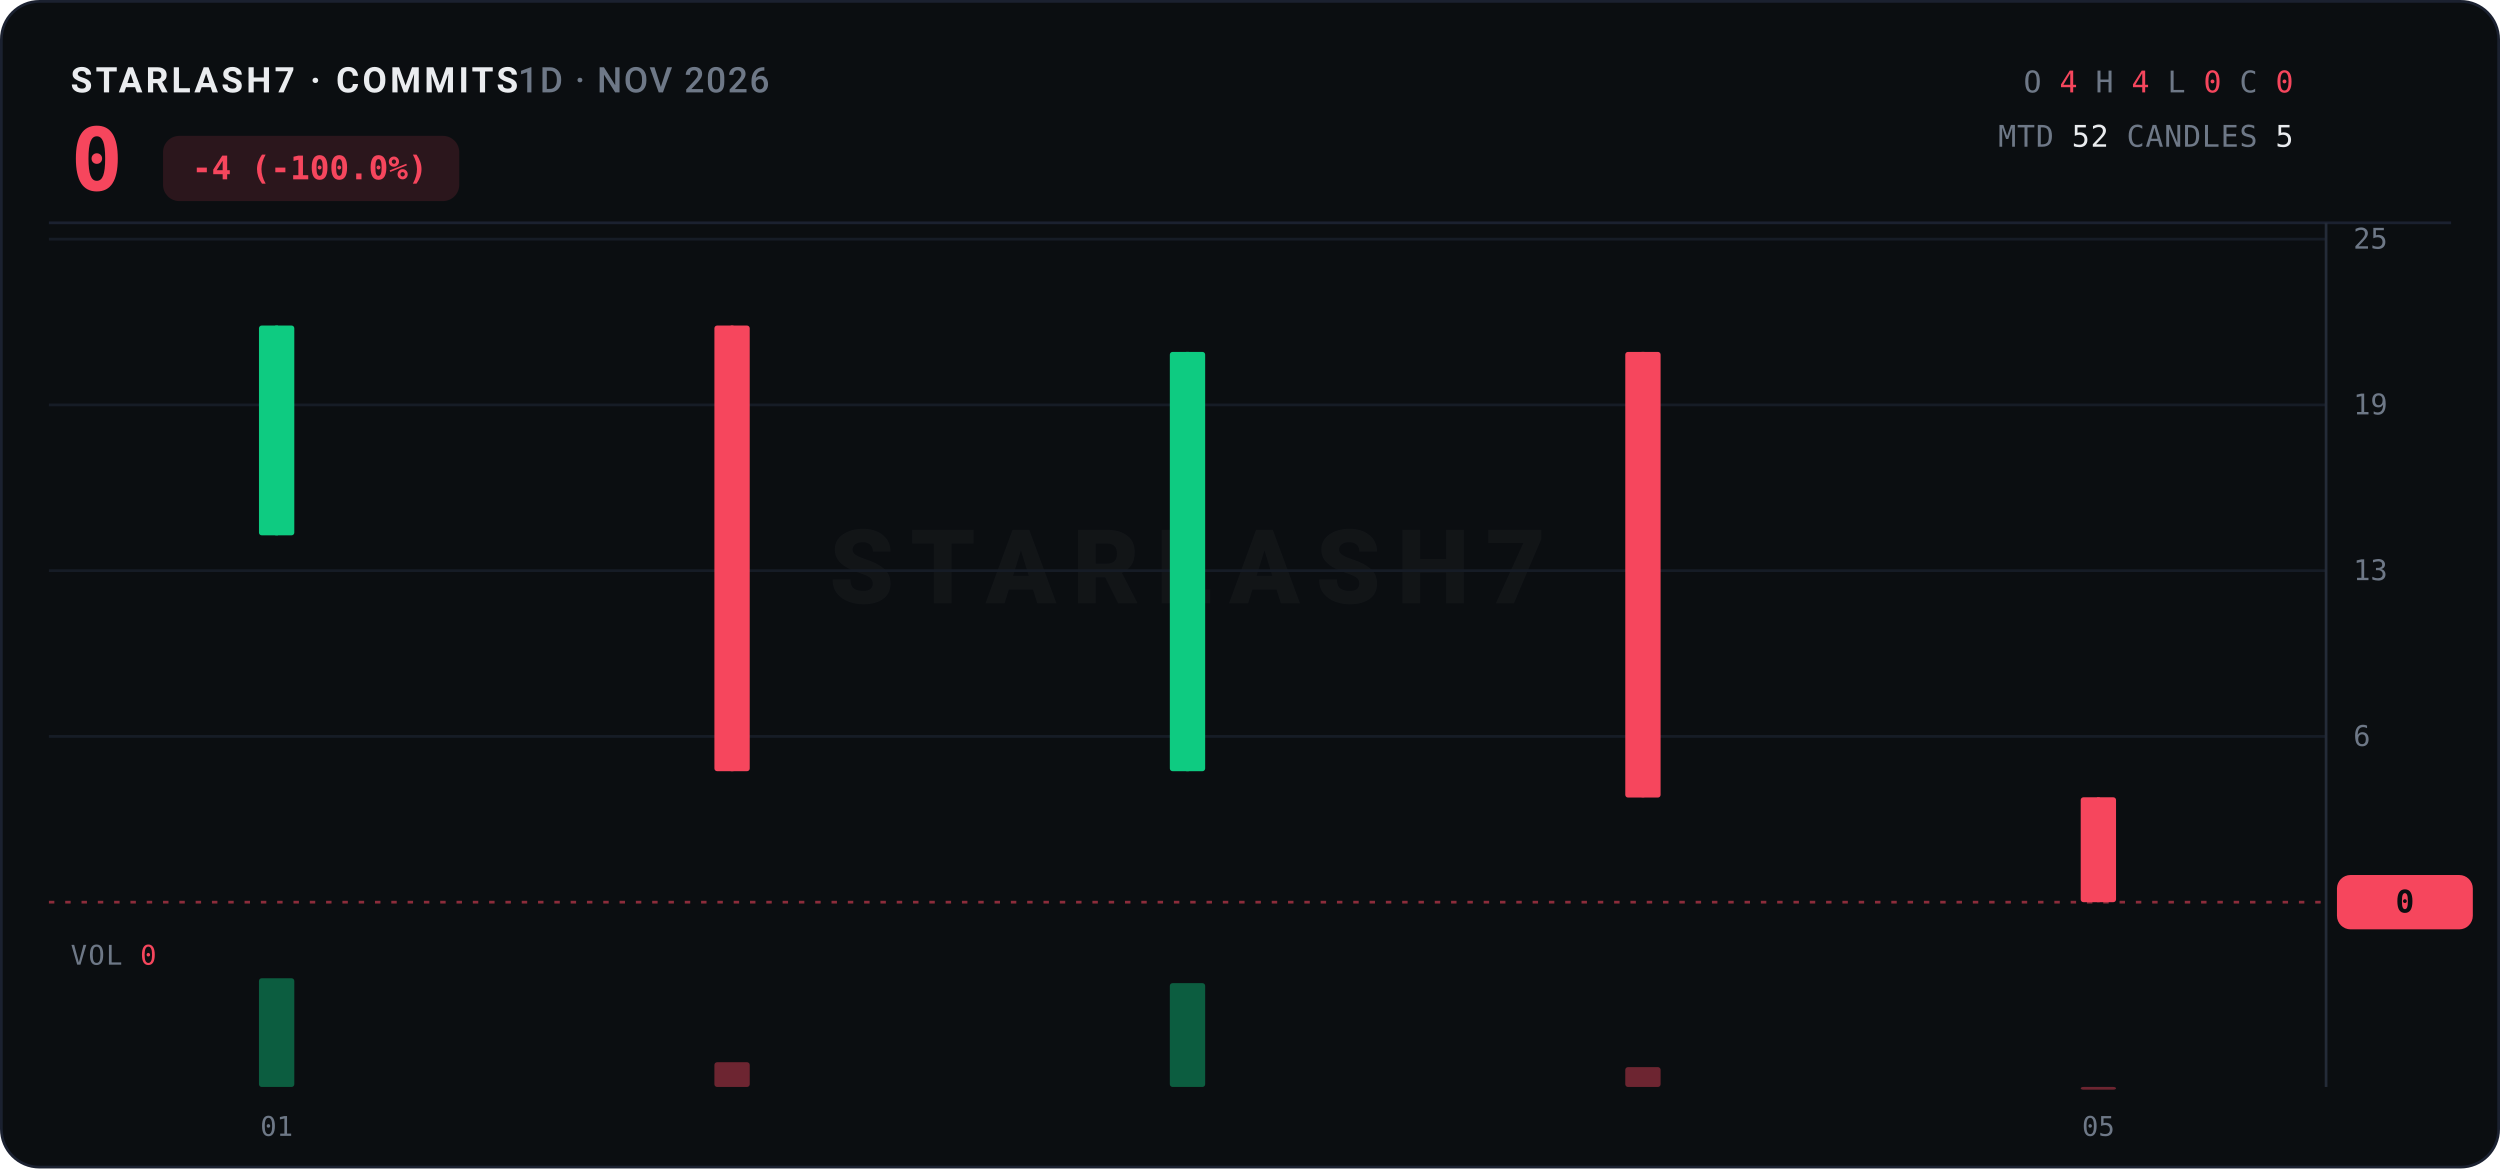
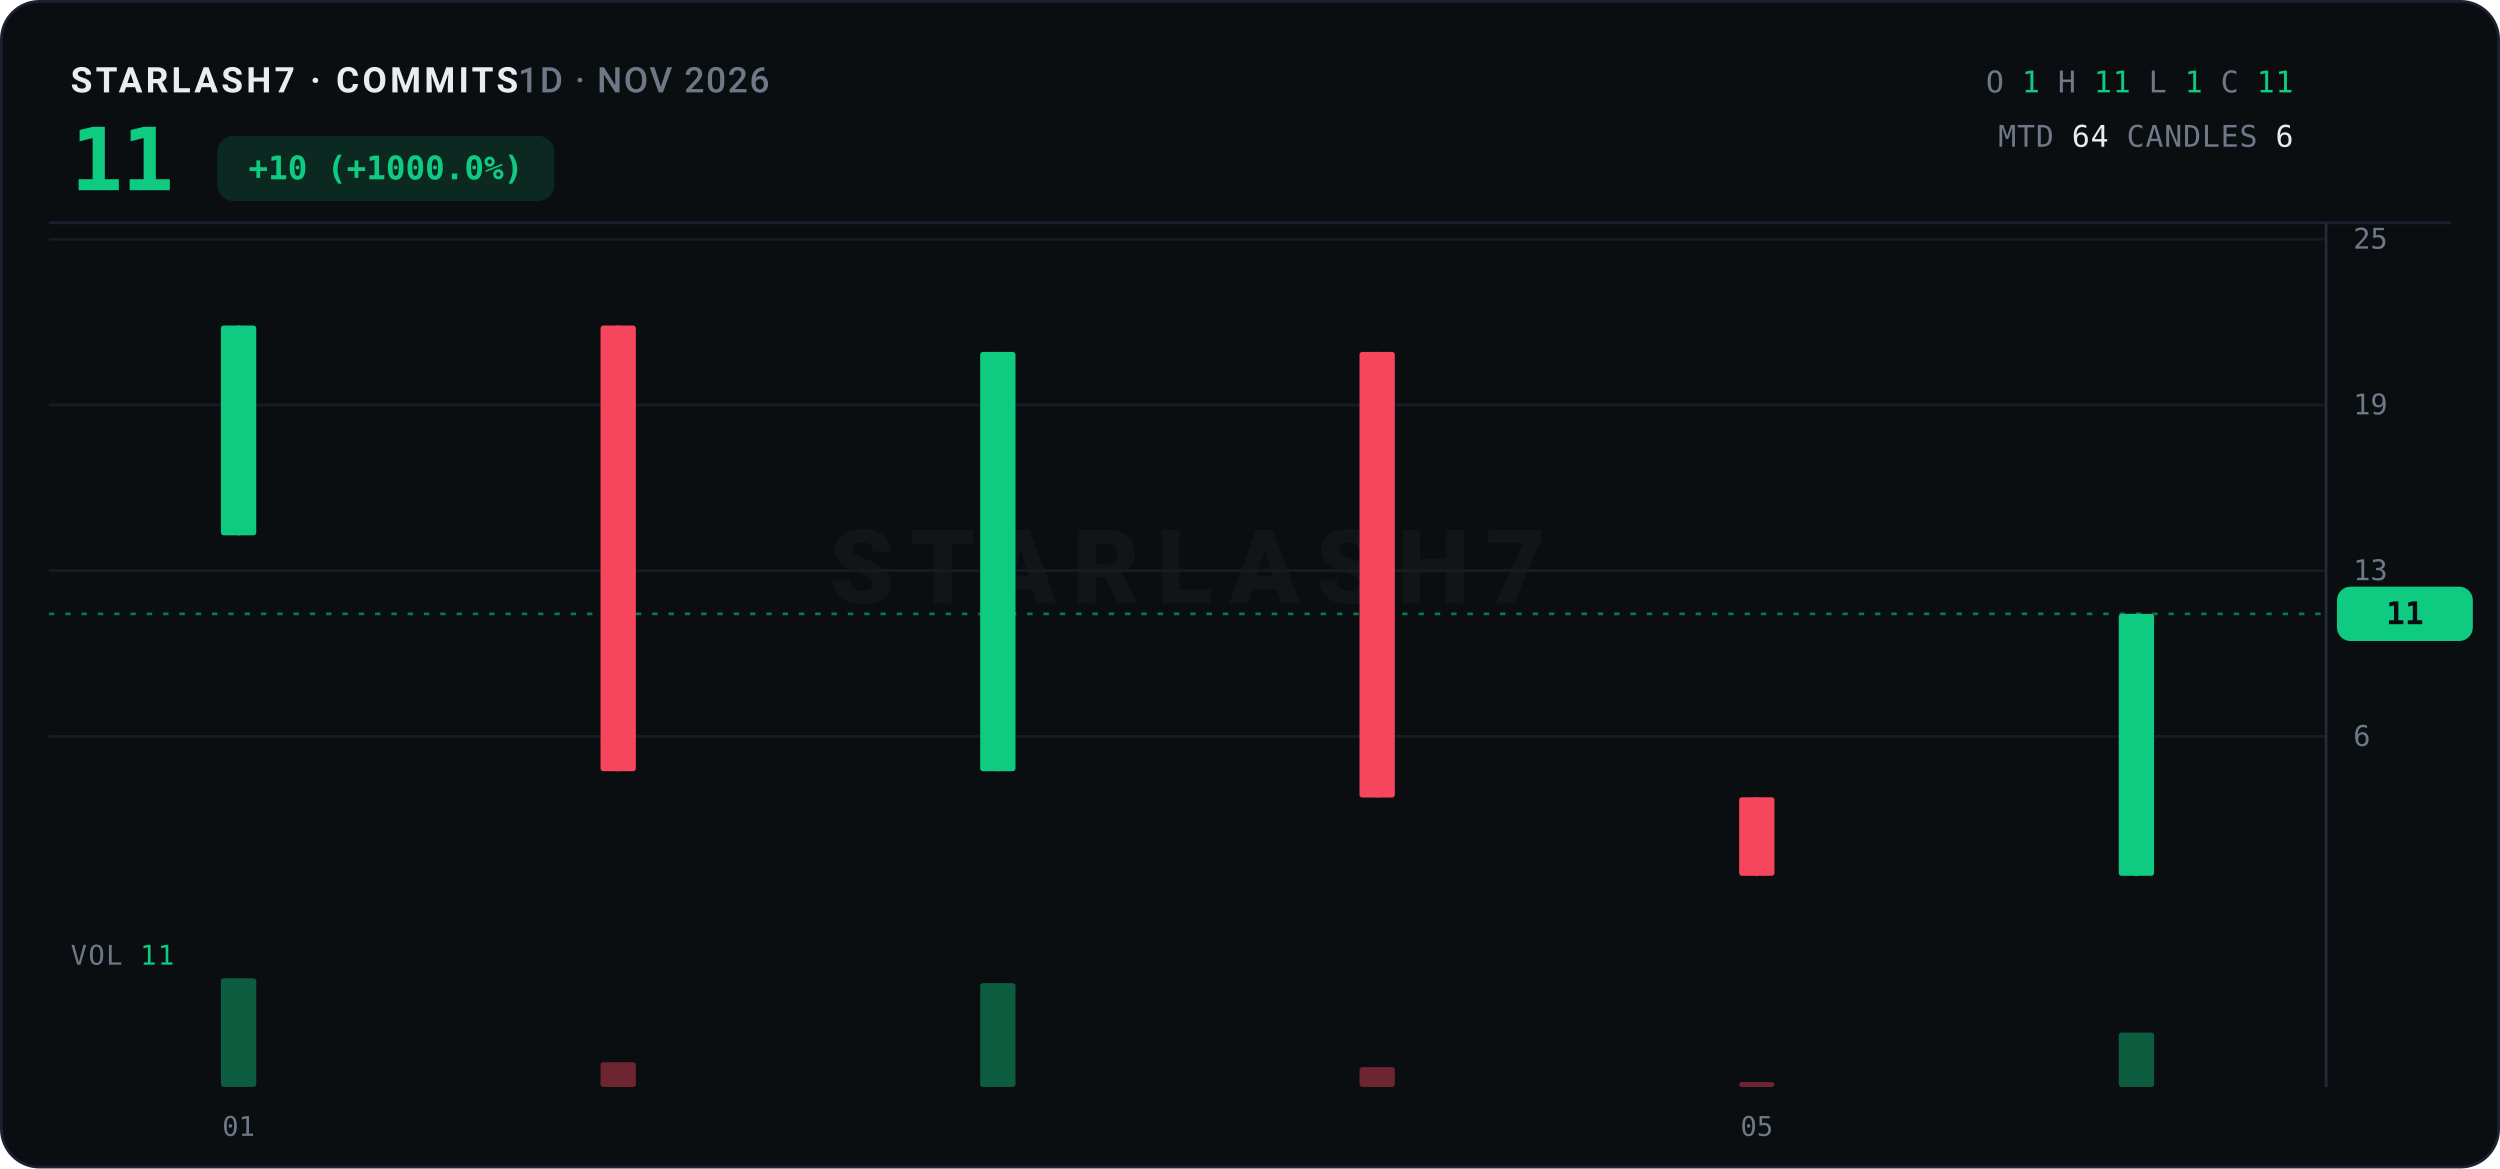
<svg xmlns="http://www.w3.org/2000/svg" width="920" height="430" viewBox="0 0 920 430">
  <rect x="0.5" y="0.5" width="919" height="429" rx="14" fill="#0B0E11" stroke="#1B2130" />
  <text x="26" y="34" font-family="ui-sans-serif,system-ui,-apple-system,'Segoe UI',Roboto,sans-serif" font-size="13" font-weight="700" letter-spacing="1.2" fill="#EAECEF">STARLASH7 · COMMITS<tspan fill="#6E7887" font-weight="500" letter-spacing="0.6">  1D · NOV 2026</tspan>
  </text>
-   <text x="26" y="70" font-family="ui-monospace,'SF Mono',SFMono-Regular,Menlo,Consolas,monospace" font-size="32" font-weight="800" fill="#F6465D" letter-spacing="-0.5">0</text>
-   <rect x="60" y="50" width="109" height="24" rx="6" fill="#F6465D" opacity="0.14" />
-   <text x="114" y="66" text-anchor="middle" font-family="ui-monospace,'SF Mono',SFMono-Regular,Menlo,Consolas,monospace" font-size="12" font-weight="700" fill="#F6465D">-4 (-100.0%)</text>
+   <text x="26" y="70" font-family="ui-monospace,'SF Mono',SFMono-Regular,Menlo,Consolas,monospace" font-size="32" font-weight="800" fill="#0ECB81" letter-spacing="-0.5">11</text>
+   <rect x="80" y="50" width="124" height="24" rx="6" fill="#0ECB81" opacity="0.14" />
+   <text x="142" y="66" text-anchor="middle" font-family="ui-monospace,'SF Mono',SFMono-Regular,Menlo,Consolas,monospace" font-size="12" font-weight="700" fill="#0ECB81">+10 (+1000.0%)</text>
  <text x="844" y="34" text-anchor="end" font-family="ui-monospace,'SF Mono',SFMono-Regular,Menlo,Consolas,monospace" font-size="11" letter-spacing="0.3">
    <tspan fill="#6E7887">O</tspan>
-     <tspan fill="#F6465D">4</tspan>
+     <tspan fill="#0ECB81">1</tspan>
    <tspan fill="#6E7887">H</tspan>
-     <tspan fill="#F6465D">4</tspan>
+     <tspan fill="#0ECB81">11</tspan>
    <tspan fill="#6E7887">L</tspan>
-     <tspan fill="#F6465D">0</tspan>
+     <tspan fill="#0ECB81">1</tspan>
    <tspan fill="#6E7887">C</tspan>
-     <tspan fill="#F6465D">0</tspan>
+     <tspan fill="#0ECB81">11</tspan>
  </text>
  <text x="844" y="54" text-anchor="end" font-family="ui-monospace,'SF Mono',SFMono-Regular,Menlo,Consolas,monospace" font-size="11" letter-spacing="0.3">
    <tspan fill="#6E7887">MTD</tspan>
-     <tspan fill="#EAECEF">52</tspan>
+     <tspan fill="#EAECEF">64</tspan>
    <tspan fill="#6E7887">CANDLES</tspan>
-     <tspan fill="#EAECEF">5</tspan>
+     <tspan fill="#EAECEF">6</tspan>
  </text>
  <line x1="18" y1="82" x2="902" y2="82" stroke="#1B2130" stroke-width="1" />
  <text x="437.0" y="222.0" text-anchor="middle" font-family="ui-sans-serif,system-ui,-apple-system,'Segoe UI',Roboto,sans-serif" font-size="38" font-weight="800" letter-spacing="6" fill="#EAECEF" opacity="0.035">STARLASH7</text>
  <line x1="18" y1="271.0" x2="856" y2="271.0" stroke="#161C26" stroke-width="1" />
  <text x="866" y="274.5" font-family="ui-monospace,'SF Mono',SFMono-Regular,Menlo,Consolas,monospace" font-size="10.5" fill="#6E7887">6</text>
  <line x1="18" y1="210.0" x2="856" y2="210.0" stroke="#161C26" stroke-width="1" />
  <text x="866" y="213.5" font-family="ui-monospace,'SF Mono',SFMono-Regular,Menlo,Consolas,monospace" font-size="10.5" fill="#6E7887">13</text>
  <line x1="18" y1="149.0" x2="856" y2="149.0" stroke="#161C26" stroke-width="1" />
  <text x="866" y="152.5" font-family="ui-monospace,'SF Mono',SFMono-Regular,Menlo,Consolas,monospace" font-size="10.5" fill="#6E7887">19</text>
  <line x1="18" y1="88.0" x2="856" y2="88.0" stroke="#161C26" stroke-width="1" />
  <text x="866" y="91.5" font-family="ui-monospace,'SF Mono',SFMono-Regular,Menlo,Consolas,monospace" font-size="10.5" fill="#6E7887">25</text>
  <line x1="856" y1="82" x2="856" y2="400" stroke="#242B38" stroke-width="1" />
-   <line x1="18" y1="332.0" x2="856" y2="332.0" stroke="#F6465D" stroke-width="1" stroke-dasharray="2 4" opacity="0.55" />
-   <rect x="860" y="322.0" width="50" height="20" rx="5" fill="#F6465D" />
-   <text x="885.0" y="335.8" text-anchor="middle" font-family="ui-monospace,'SF Mono',SFMono-Regular,Menlo,Consolas,monospace" font-size="11.5" font-weight="800" fill="#0B0E11">0</text>
-   <line x1="101.8" y1="119.8" x2="101.8" y2="197.0" stroke="#0ECB81" stroke-width="1" />
-   <rect x="95.3" y="119.8" width="13.0" height="77.2" rx="1" fill="#0ECB81" />
-   <line x1="269.4" y1="119.8" x2="269.4" y2="283.8" stroke="#F6465D" stroke-width="1" />
-   <rect x="262.9" y="119.8" width="13.0" height="164.0" rx="1" fill="#F6465D" />
-   <line x1="437.0" y1="129.5" x2="437.0" y2="283.8" stroke="#0ECB81" stroke-width="1" />
-   <rect x="430.5" y="129.5" width="13.0" height="154.3" rx="1" fill="#0ECB81" />
-   <line x1="604.6" y1="129.5" x2="604.6" y2="293.4" stroke="#F6465D" stroke-width="1" />
-   <rect x="598.1" y="129.5" width="13.0" height="164.0" rx="1" fill="#F6465D" />
-   <line x1="772.2" y1="293.4" x2="772.2" y2="332.0" stroke="#F6465D" stroke-width="1" />
-   <rect x="765.7" y="293.4" width="13.0" height="38.6" rx="1" fill="#F6465D" />
-   <text x="26" y="355" font-family="ui-monospace,'SF Mono',SFMono-Regular,Menlo,Consolas,monospace" font-size="10" letter-spacing="0.5" fill="#6E7887">VOL <tspan fill="#F6465D">0</tspan>
+   <line x1="18" y1="225.9" x2="856" y2="225.9" stroke="#0ECB81" stroke-width="1" stroke-dasharray="2 4" opacity="0.55" />
+   <rect x="860" y="215.9" width="50" height="20" rx="5" fill="#0ECB81" />
+   <text x="885.0" y="229.7" text-anchor="middle" font-family="ui-monospace,'SF Mono',SFMono-Regular,Menlo,Consolas,monospace" font-size="11.5" font-weight="800" fill="#0B0E11">11</text>
+   <line x1="87.8" y1="119.8" x2="87.8" y2="197.0" stroke="#0ECB81" stroke-width="1" />
+   <rect x="81.3" y="119.8" width="13.0" height="77.2" rx="1" fill="#0ECB81" />
+   <line x1="227.5" y1="119.8" x2="227.5" y2="283.8" stroke="#F6465D" stroke-width="1" />
+   <rect x="221.0" y="119.8" width="13.0" height="164.0" rx="1" fill="#F6465D" />
+   <line x1="367.2" y1="129.5" x2="367.2" y2="283.8" stroke="#0ECB81" stroke-width="1" />
+   <rect x="360.7" y="129.5" width="13.0" height="154.3" rx="1" fill="#0ECB81" />
+   <line x1="506.8" y1="129.5" x2="506.8" y2="293.4" stroke="#F6465D" stroke-width="1" />
+   <rect x="500.3" y="129.5" width="13.0" height="164.0" rx="1" fill="#F6465D" />
+   <line x1="646.5" y1="293.4" x2="646.5" y2="322.4" stroke="#F6465D" stroke-width="1" />
+   <rect x="640.0" y="293.4" width="13.0" height="28.9" rx="1" fill="#F6465D" />
+   <line x1="786.2" y1="225.9" x2="786.2" y2="322.4" stroke="#0ECB81" stroke-width="1" />
+   <rect x="779.7" y="225.9" width="13.0" height="96.4" rx="1" fill="#0ECB81" />
+   <text x="26" y="355" font-family="ui-monospace,'SF Mono',SFMono-Regular,Menlo,Consolas,monospace" font-size="10" letter-spacing="0.5" fill="#6E7887">VOL <tspan fill="#0ECB81">11</tspan>
  </text>
-   <rect x="95.3" y="360.0" width="13.0" height="40.0" rx="1" fill="#0ECB81" opacity="0.42" />
-   <rect x="262.9" y="390.9" width="13.0" height="9.1" rx="1" fill="#F6465D" opacity="0.42" />
-   <rect x="430.5" y="361.8" width="13.0" height="38.2" rx="1" fill="#0ECB81" opacity="0.42" />
-   <rect x="598.1" y="392.7" width="13.0" height="7.3" rx="1" fill="#F6465D" opacity="0.42" />
-   <rect x="765.7" y="400.0" width="13.0" height="1.0" rx="1" fill="#F6465D" opacity="0.42" />
-   <text x="101.8" y="418" text-anchor="middle" font-family="ui-monospace,'SF Mono',SFMono-Regular,Menlo,Consolas,monospace" font-size="10" fill="#6E7887">01</text>
-   <text x="772.2" y="418" text-anchor="middle" font-family="ui-monospace,'SF Mono',SFMono-Regular,Menlo,Consolas,monospace" font-size="10" fill="#6E7887">05</text>
+   <rect x="81.3" y="360.0" width="13.0" height="40.0" rx="1" fill="#0ECB81" opacity="0.42" />
+   <rect x="221.0" y="390.9" width="13.0" height="9.1" rx="1" fill="#F6465D" opacity="0.42" />
+   <rect x="360.7" y="361.8" width="13.0" height="38.2" rx="1" fill="#0ECB81" opacity="0.42" />
+   <rect x="500.3" y="392.7" width="13.0" height="7.3" rx="1" fill="#F6465D" opacity="0.42" />
+   <rect x="640.0" y="398.2" width="13.0" height="1.8" rx="1" fill="#F6465D" opacity="0.42" />
+   <rect x="779.7" y="380.0" width="13.0" height="20.0" rx="1" fill="#0ECB81" opacity="0.42" />
+   <text x="87.8" y="418" text-anchor="middle" font-family="ui-monospace,'SF Mono',SFMono-Regular,Menlo,Consolas,monospace" font-size="10" fill="#6E7887">01</text>
+   <text x="646.5" y="418" text-anchor="middle" font-family="ui-monospace,'SF Mono',SFMono-Regular,Menlo,Consolas,monospace" font-size="10" fill="#6E7887">05</text>
</svg>
